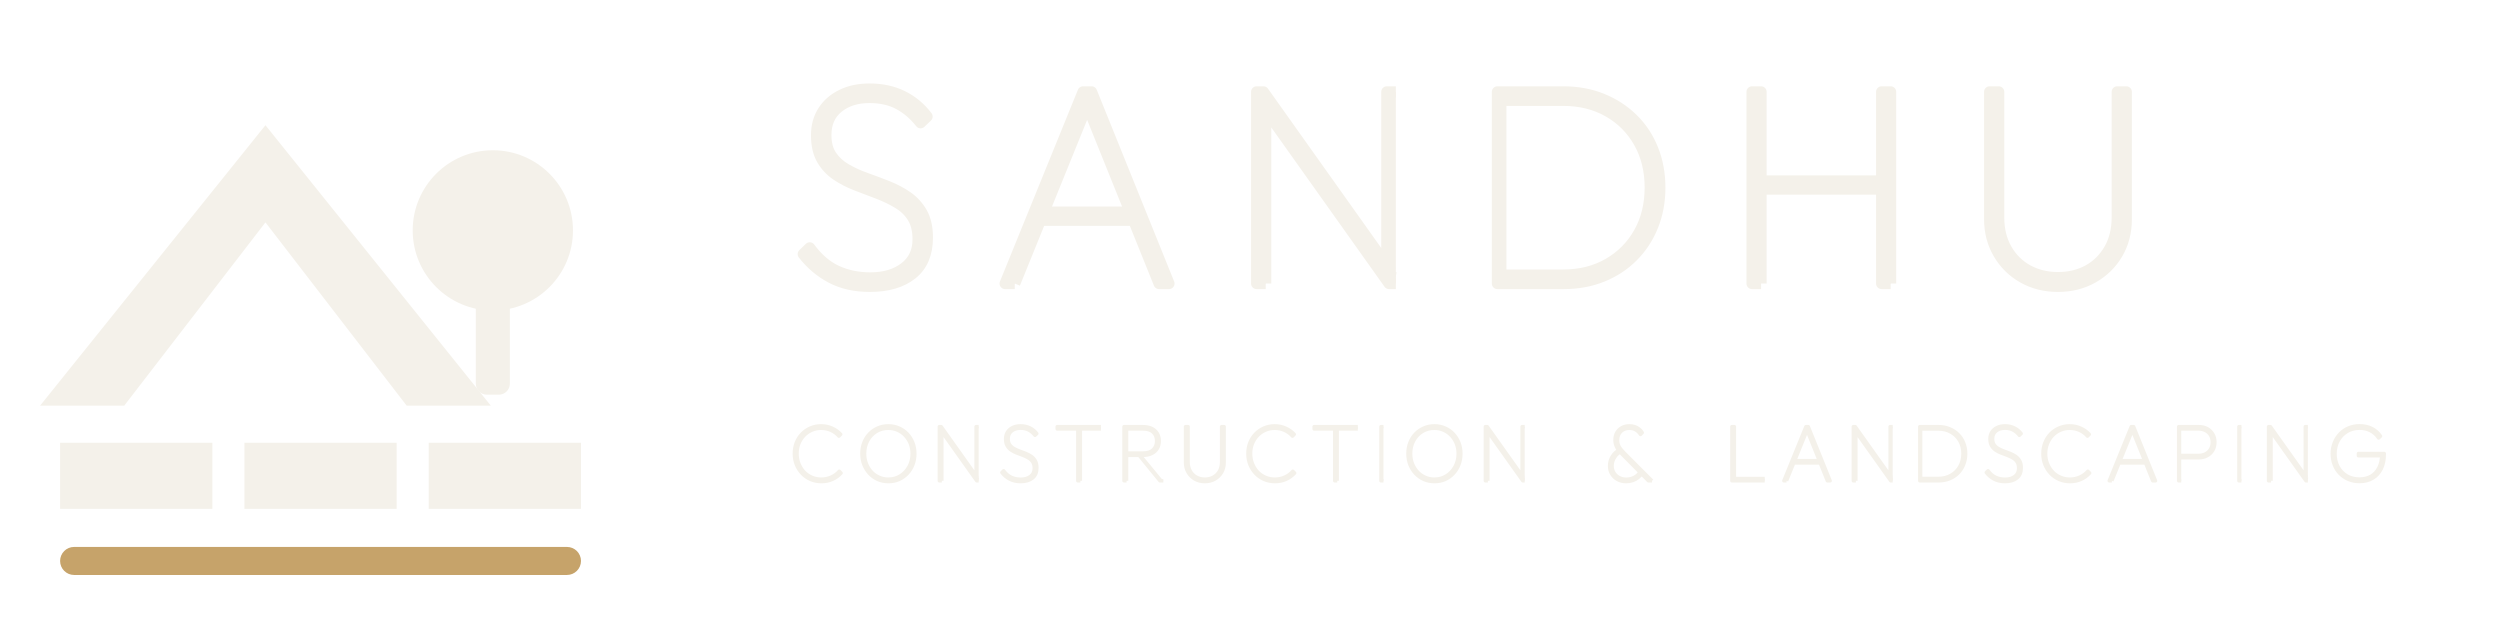
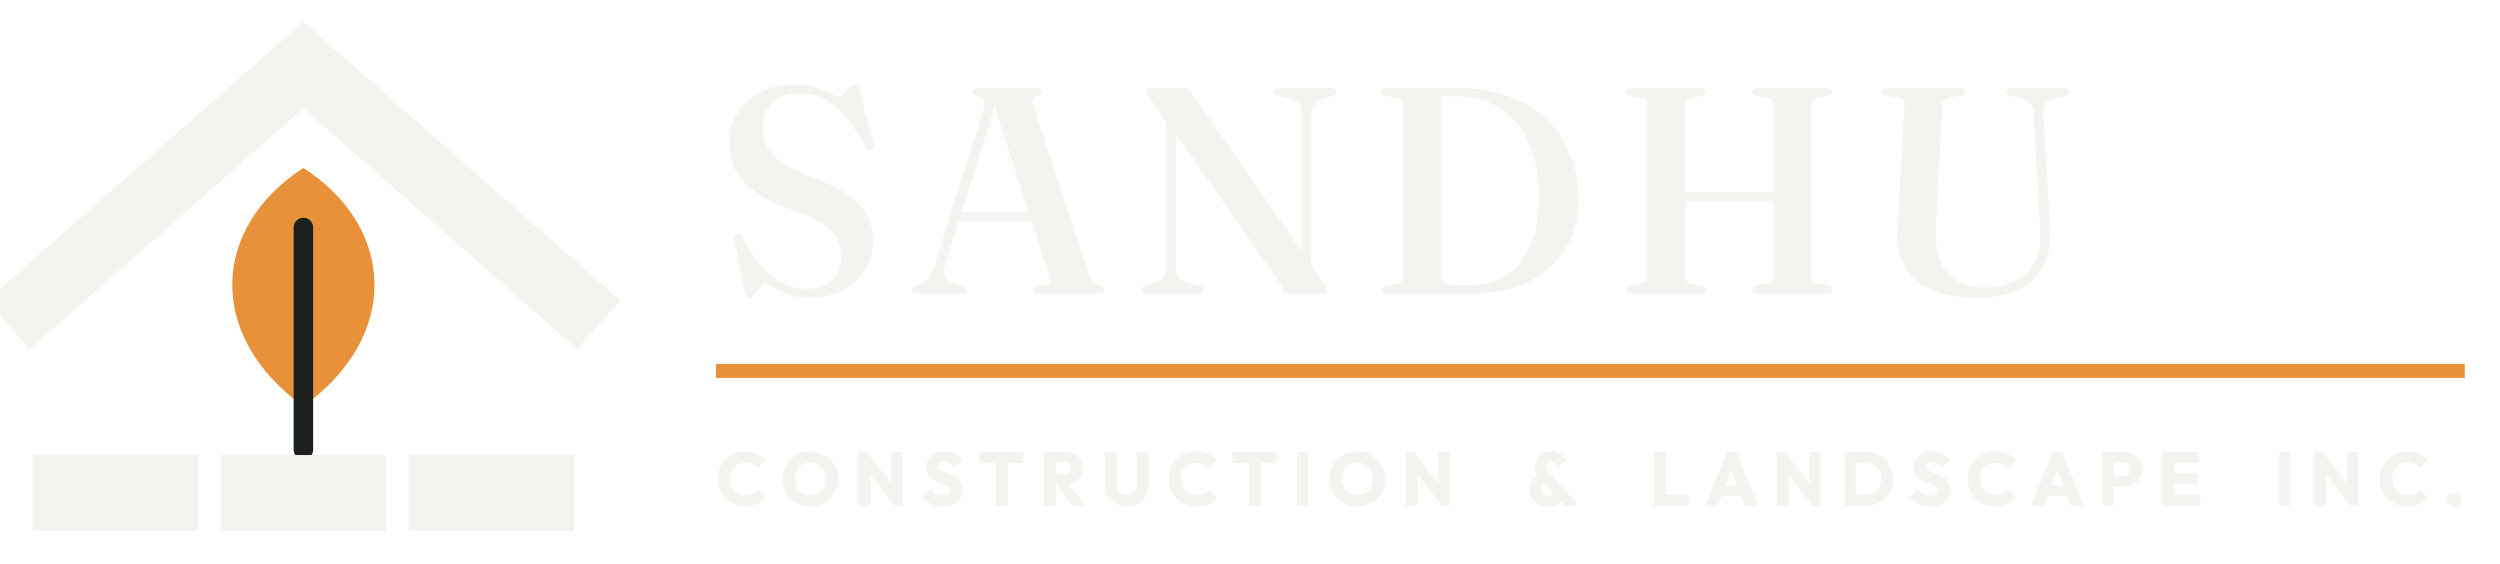
- <svg xmlns="http://www.w3.org/2000/svg" viewBox="0 0 405.56 104.00" fill="none" role="img" aria-label="Sandhu Construction and Landscaping">
-   <g transform="scale(1.625)">
-     <path fill="#F4F1EA" d="M4 40.5 26.5 12.5l22.5 28h-8.4L26.5 22.2 12.4 40.5H4Z" />
-     <circle cx="49.2" cy="23" r="8" fill="#F4F1EA" />
-     <rect x="47.5" y="29.2" width="3.4" height="10.2" rx="1.1" fill="#F4F1EA" />
-     <rect x="6" y="44.2" width="15.2" height="6.6" fill="#F4F1EA" />
-     <rect x="24.4" y="44.2" width="15.2" height="6.6" fill="#F4F1EA" />
-     <rect x="42.8" y="44.2" width="15.2" height="6.6" fill="#F4F1EA" />
-     <rect x="6" y="54.6" width="52" height="2.8" rx="1.4" fill="#C6A36A" />
+ <svg xmlns="http://www.w3.org/2000/svg" viewBox="0 0 426.00 96.00" fill="none" role="img" aria-label="Sandhu Construction and Landscape">
+   <g transform="translate(-7.38 -11.08) scale(1.8462)">
+     <path d="M7 34 L32 12 L57 34" fill="none" stroke="#F4F3EF" stroke-width="6" stroke-linejoin="miter" stroke-linecap="square" />
+     <path d="M32 21.5 C40.5 27 41 37 32 43.5 C23 37 23.5 27 32 21.5 Z" fill="#E8913A" />
+     <path d="M32 27 V47.5" stroke="#1C211E" stroke-width="1.8" stroke-linecap="round" />
+     <rect x="7" y="48" width="15.3" height="7" fill="#F4F3EF" />
+     <rect x="24.35" y="48" width="15.3" height="7" fill="#F4F3EF" />
+     <rect x="41.7" y="48" width="15.3" height="7" fill="#F4F3EF" />
  </g>
-   <path fill="#F4F1EA" stroke="#F4F1EA" stroke-width="1.8" stroke-linejoin="round" d="M13.11 0.46Q9.52 0.46 6.85-0.94Q4.19-2.35 2.30-4.78L3.36-5.80Q5.29-3.17 7.73-2.05Q10.17-0.92 13.20-0.92Q16.61-0.92 18.77-2.58Q20.93-4.23 20.93-7.18Q20.93-9.38 20.03-10.79Q19.14-12.19 17.66-13.06Q16.19-13.94 14.44-14.61Q12.70-15.27 10.95-15.94Q9.20-16.61 7.73-17.59Q6.26-18.58 5.36-20.12Q4.46-21.67 4.46-24.06Q4.46-26.31 5.54-27.99Q6.62-29.67 8.56-30.61Q10.49-31.56 13.06-31.56Q16.05-31.56 18.40-30.41Q20.75-29.26 22.40-27.09L21.34-26.08Q19.78-28.06 17.78-29.12Q15.78-30.18 13.06-30.18Q9.94-30.18 7.96-28.57Q5.98-26.96 5.98-24.10Q5.98-22.03 6.88-20.72Q7.77-19.41 9.25-18.56Q10.72-17.71 12.47-17.09Q14.21-16.47 15.96-15.78Q17.71-15.09 19.18-14.08Q20.65-13.06 21.55-11.48Q22.45-9.89 22.45-7.45Q22.45-3.54 19.94-1.54Q17.43 0.46 13.11 0.46 M36.62 0L35.05 0L47.70-31.10L49.08-31.10L61.64 0L60.03 0L48.02-29.81L48.71-29.81L36.62 0M56.40-10.26L40.34-10.26L40.34-11.59L56.40-11.59 M77.33 0L75.85 0L75.85-31.10L76.96-31.10L77.33-29.16L77.33 0M97.66-1.98L97.34 0L76.64-29.12L76.96-31.10L97.66-1.98M98.44 0L97.34 0L96.97-1.93L96.97-31.10L98.44-31.10 M125.67 0L115.41 0L115.41-1.38L125.58-1.38Q129.72-1.38 132.92-3.22Q136.11-5.06 137.91-8.26Q139.70-11.45 139.70-15.59Q139.70-19.69 137.91-22.88Q136.11-26.08 132.92-27.90Q129.72-29.72 125.58-29.72L115.60-29.72L115.60-31.10L125.58-31.10Q129.03-31.10 131.88-29.95Q134.73-28.80 136.85-26.73Q138.97-24.66 140.12-21.80Q141.27-18.95 141.27-15.55Q141.27-12.19 140.12-9.34Q138.97-6.49 136.87-4.39Q134.78-2.30 131.93-1.15Q129.08 0 125.67 0M116.38 0L114.91 0L114.91-31.10L116.38-31.10 M157.69 0L156.22 0L156.22-31.10L157.69-31.10L157.69 0M178.71 0L177.24 0L177.24-31.10L178.71-31.10L178.71 0M177.97-15.32L157.04-15.32L157.04-16.65L177.97-16.65 M205.85 0.46Q202.68 0.46 200.17-0.97Q197.66-2.39 196.21-4.88Q194.76-7.36 194.76-10.49L194.76-31.10L196.24-31.10L196.24-10.76Q196.24-7.77 197.50-5.57Q198.77-3.36 200.95-2.16Q203.14-0.97 205.85-0.97Q208.61-0.97 210.77-2.16Q212.93-3.36 214.20-5.57Q215.46-7.77 215.46-10.72L215.46-31.10L216.94-31.10L216.94-10.44Q216.94-7.31 215.49-4.85Q214.04-2.39 211.53-0.97Q209.02 0.46 205.85 0.46" transform="translate(128 46)" />
-   <path fill="#F4F1EA" stroke="#F4F1EA" stroke-width="0.55" stroke-linejoin="round" d="M5.27 0.13Q4.33 0.13 3.52-0.21Q2.72-0.56 2.12-1.18Q1.52-1.81 1.19-2.63Q0.86-3.46 0.86-4.41Q0.86-5.37 1.18-6.19Q1.51-7.01 2.10-7.62Q2.69-8.23 3.48-8.57Q4.28-8.92 5.20-8.92Q6.15-8.92 6.97-8.55Q7.79-8.19 8.39-7.54L8.09-7.24Q7.57-7.84 6.82-8.18Q6.07-8.52 5.20-8.52Q4.37-8.52 3.66-8.20Q2.95-7.89 2.42-7.33Q1.89-6.77 1.59-6.03Q1.30-5.28 1.30-4.41Q1.30-3.54 1.60-2.78Q1.90-2.03 2.42-1.46Q2.95-0.90 3.67-0.59Q4.39-0.27 5.23-0.27Q6.11-0.27 6.87-0.62Q7.63-0.96 8.15-1.56L8.45-1.26Q7.87-0.61 7.05-0.24Q6.23 0.13 5.27 0.13 M16.13 0.13Q15.21 0.13 14.42-0.21Q13.64-0.56 13.05-1.18Q12.47-1.81 12.14-2.63Q11.82-3.46 11.82-4.41Q11.82-5.37 12.14-6.19Q12.45-7.01 13.04-7.62Q13.62-8.23 14.40-8.57Q15.18-8.92 16.11-8.92Q17.03-8.92 17.82-8.57Q18.60-8.23 19.18-7.62Q19.76-7.01 20.09-6.18Q20.41-5.36 20.41-4.39Q20.41-3.45 20.09-2.62Q19.77-1.79 19.19-1.18Q18.60-0.56 17.83-0.21Q17.06 0.13 16.13 0.13M16.11-0.27Q17.21-0.27 18.08-0.82Q18.95-1.37 19.46-2.30Q19.97-3.24 19.97-4.41Q19.97-5.28 19.68-6.03Q19.38-6.77 18.86-7.33Q18.34-7.89 17.64-8.20Q16.94-8.52 16.11-8.52Q15-8.52 14.13-7.98Q13.26-7.44 12.76-6.51Q12.26-5.58 12.26-4.41Q12.26-3.54 12.55-2.78Q12.84-2.03 13.36-1.46Q13.88-0.90 14.59-0.59Q15.29-0.27 16.11-0.27 M24.79 0L24.38 0L24.38-8.79L24.69-8.79L24.79-8.24L24.79 0M30.54-0.56L30.45 0L24.60-8.23L24.69-8.79L30.54-0.56M30.76 0L30.45 0L30.34-0.55L30.34-8.79L30.76-8.79 M37.57 0.13Q36.56 0.13 35.80-0.27Q35.05-0.66 34.52-1.35L34.81-1.64Q35.36-0.90 36.05-0.58Q36.74-0.26 37.60-0.26Q38.56-0.26 39.17-0.73Q39.78-1.20 39.78-2.03Q39.78-2.65 39.53-3.05Q39.27-3.45 38.86-3.69Q38.44-3.94 37.95-4.13Q37.45-4.32 36.96-4.50Q36.47-4.69 36.05-4.97Q35.63-5.25 35.38-5.69Q35.13-6.12 35.13-6.80Q35.13-7.44 35.43-7.91Q35.74-8.39 36.28-8.65Q36.83-8.92 37.56-8.92Q38.40-8.92 39.07-8.59Q39.73-8.27 40.20-7.66L39.90-7.37Q39.46-7.93 38.89-8.23Q38.32-8.53 37.56-8.53Q36.67-8.53 36.11-8.07Q35.55-7.62 35.55-6.81Q35.55-6.23 35.81-5.86Q36.06-5.49 36.48-5.25Q36.89-5.01 37.39-4.83Q37.88-4.65 38.38-4.46Q38.87-4.26 39.29-3.98Q39.70-3.69 39.96-3.24Q40.21-2.80 40.21-2.11Q40.21-1 39.50-0.44Q38.79 0.13 37.57 0.13 M47.26 0L46.84 0L46.84-8.54L47.26-8.54L47.26 0M50.60-8.41L43.50-8.41L43.50-8.79L50.60-8.79 M57.37-4.13L54.55-4.13L54.55-4.51L57.43-4.51Q58.51-4.51 59.07-5.05Q59.63-5.59 59.63-6.46Q59.63-7.35 59.07-7.88Q58.51-8.41 57.43-8.41L54.55-8.41L54.55-8.79L57.37-8.79Q58.24-8.79 58.84-8.50Q59.44-8.20 59.75-7.68Q60.06-7.15 60.06-6.46Q60.06-5.77 59.75-5.25Q59.44-4.72 58.84-4.43Q58.24-4.13 57.37-4.13M54.76 0L54.34 0L54.34-8.79L54.76-8.79L54.76 0M60.72 0L60.16 0L56.64-4.32L57.10-4.39 M67.46 0.13Q66.56 0.13 65.85-0.27Q65.14-0.68 64.73-1.38Q64.32-2.08 64.32-2.96L64.32-8.79L64.74-8.79L64.74-3.04Q64.74-2.20 65.10-1.57Q65.45-0.95 66.07-0.61Q66.69-0.27 67.46-0.27Q68.24-0.27 68.85-0.61Q69.46-0.95 69.82-1.57Q70.17-2.20 70.17-3.03L70.17-8.79L70.59-8.79L70.59-2.95Q70.59-2.07 70.18-1.37Q69.77-0.68 69.06-0.27Q68.35 0.13 67.46 0.13 M78.84 0.13Q77.91 0.13 77.10-0.21Q76.30-0.56 75.70-1.18Q75.10-1.81 74.77-2.63Q74.44-3.46 74.44-4.41Q74.44-5.37 74.76-6.19Q75.09-7.01 75.68-7.62Q76.27-8.23 77.06-8.57Q77.86-8.92 78.78-8.92Q79.73-8.92 80.55-8.55Q81.37-8.19 81.97-7.54L81.67-7.24Q81.15-7.84 80.40-8.18Q79.65-8.52 78.78-8.52Q77.95-8.52 77.24-8.20Q76.53-7.89 76-7.33Q75.47-6.77 75.17-6.03Q74.88-5.28 74.88-4.41Q74.88-3.54 75.18-2.78Q75.48-2.03 76-1.46Q76.53-0.90 77.25-0.59Q77.97-0.27 78.81-0.27Q79.69-0.27 80.45-0.62Q81.21-0.96 81.73-1.56L82.03-1.26Q81.44-0.61 80.63-0.24Q79.81 0.13 78.84 0.13 M88.93 0L88.52 0L88.52-8.54L88.93-8.54L88.93 0M92.27-8.41L85.18-8.41L85.18-8.79L92.27-8.79 M96.43 0L96.02 0L96.02-8.79L96.43-8.79 M104.72 0.13Q103.79 0.13 103.01-0.21Q102.22-0.56 101.63-1.18Q101.05-1.81 100.72-2.63Q100.40-3.46 100.40-4.41Q100.40-5.37 100.72-6.19Q101.04-7.01 101.62-7.62Q102.21-8.23 102.99-8.57Q103.77-8.92 104.69-8.92Q105.61-8.92 106.40-8.57Q107.19-8.23 107.76-7.62Q108.34-7.01 108.67-6.18Q108.99-5.36 108.99-4.39Q108.99-3.45 108.67-2.62Q108.35-1.79 107.77-1.18Q107.19-0.56 106.41-0.21Q105.64 0.13 104.72 0.13M104.69-0.27Q105.79-0.27 106.66-0.82Q107.54-1.37 108.04-2.30Q108.55-3.24 108.55-4.41Q108.55-5.28 108.26-6.03Q107.97-6.77 107.44-7.33Q106.92-7.89 106.22-8.20Q105.52-8.52 104.69-8.52Q103.58-8.52 102.71-7.98Q101.84-7.44 101.34-6.51Q100.84-5.58 100.84-4.41Q100.84-3.54 101.13-2.78Q101.43-2.03 101.95-1.46Q102.47-0.90 103.17-0.59Q103.87-0.27 104.69-0.27 M113.37 0L112.96 0L112.96-8.79L113.27-8.79L113.37-8.24L113.37 0M119.12-0.56L119.03 0L113.18-8.23L113.27-8.79L119.12-0.56M119.34 0L119.03 0L118.92-0.55L118.92-8.79L119.34-8.79   M140 0L139.41 0L135.10-4.36Q134.52-4.93 134.26-5.47Q133.99-6.02 133.99-6.62Q133.99-7.31 134.28-7.82Q134.58-8.33 135.11-8.63Q135.64-8.92 136.33-8.92Q136.79-8.92 137.18-8.79Q137.57-8.66 137.88-8.42Q138.20-8.18 138.42-7.81L138.13-7.51Q137.80-8.01 137.35-8.26Q136.90-8.52 136.34-8.52Q135.47-8.52 134.94-7.99Q134.41-7.46 134.41-6.58Q134.41-6.05 134.64-5.59Q134.88-5.14 135.46-4.55L140 0M135.81 0.13Q135.03 0.13 134.42-0.20Q133.81-0.53 133.46-1.11Q133.11-1.68 133.11-2.42Q133.11-3.25 133.55-3.96Q133.99-4.67 134.72-5.02L134.97-4.73Q134.33-4.45 133.93-3.80Q133.52-3.16 133.52-2.42Q133.52-1.79 133.82-1.31Q134.12-0.82 134.64-0.54Q135.16-0.26 135.82-0.26Q136.55-0.26 137.18-0.60Q137.80-0.95 138.13-1.55L138.40-1.27Q138.15-0.85 137.75-0.53Q137.36-0.21 136.86-0.04Q136.37 0.13 135.81 0.13   M153.36 0L152.95 0L152.95-8.79L153.36-8.79L153.36 0M158.28 0L153.18 0L153.18-0.38L158.28-0.38 M161.82 0L161.38 0L164.96-8.79L165.35-8.79L168.90 0L168.44 0L165.05-8.42L165.24-8.42L161.82 0M167.41-2.90L162.88-2.90L162.88-3.28L167.41-3.28 M173.07 0L172.65 0L172.65-8.79L172.97-8.79L173.07-8.24L173.07 0M178.82-0.56L178.72 0L172.87-8.23L172.97-8.79L178.82-0.56M179.04 0L178.72 0L178.62-0.55L178.62-8.79L179.04-8.79 M186.47 0L183.57 0L183.57-0.39L186.45-0.39Q187.62-0.39 188.52-0.91Q189.42-1.43 189.93-2.33Q190.44-3.24 190.44-4.41Q190.44-5.56 189.93-6.47Q189.42-7.37 188.52-7.88Q187.62-8.40 186.45-8.40L183.63-8.40L183.63-8.79L186.45-8.79Q187.42-8.79 188.23-8.46Q189.03-8.14 189.63-7.55Q190.23-6.97 190.55-6.16Q190.88-5.36 190.88-4.39Q190.88-3.45 190.55-2.64Q190.23-1.83 189.64-1.24Q189.05-0.65 188.24-0.32Q187.43 0 186.47 0M183.85 0L183.43 0L183.43-8.79L183.85-8.79 M197.26 0.13Q196.25 0.13 195.49-0.27Q194.74-0.66 194.21-1.35L194.51-1.64Q195.05-0.90 195.74-0.58Q196.43-0.26 197.29-0.26Q198.25-0.26 198.86-0.73Q199.47-1.20 199.47-2.03Q199.47-2.65 199.22-3.05Q198.97-3.45 198.55-3.69Q198.13-3.94 197.64-4.13Q197.15-4.32 196.65-4.50Q196.16-4.69 195.74-4.97Q195.33-5.25 195.07-5.69Q194.82-6.12 194.82-6.80Q194.82-7.44 195.12-7.91Q195.43-8.39 195.98-8.65Q196.52-8.92 197.25-8.92Q198.09-8.92 198.76-8.59Q199.42-8.27 199.89-7.66L199.59-7.37Q199.15-7.93 198.58-8.23Q198.02-8.53 197.25-8.53Q196.37-8.53 195.81-8.07Q195.25-7.62 195.25-6.81Q195.25-6.23 195.50-5.86Q195.75-5.49 196.17-5.25Q196.59-5.01 197.08-4.83Q197.57-4.65 198.07-4.46Q198.56-4.26 198.98-3.98Q199.39-3.69 199.65-3.24Q199.90-2.80 199.90-2.11Q199.90-1 199.19-0.44Q198.48 0.13 197.26 0.13 M207.82 0.13Q206.88 0.13 206.08-0.21Q205.27-0.56 204.67-1.18Q204.07-1.81 203.74-2.63Q203.41-3.46 203.41-4.41Q203.41-5.37 203.74-6.19Q204.06-7.01 204.65-7.62Q205.24-8.23 206.04-8.57Q206.83-8.92 207.75-8.92Q208.70-8.92 209.52-8.55Q210.34-8.19 210.94-7.54L210.64-7.24Q210.12-7.84 209.37-8.18Q208.62-8.52 207.75-8.52Q206.92-8.52 206.21-8.20Q205.50-7.89 204.97-7.33Q204.44-6.77 204.15-6.03Q203.85-5.28 203.85-4.41Q203.85-3.54 204.15-2.78Q204.45-2.03 204.98-1.46Q205.50-0.90 206.23-0.59Q206.95-0.27 207.78-0.27Q208.66-0.27 209.42-0.62Q210.18-0.96 210.70-1.56L211-1.26Q210.42-0.61 209.60-0.24Q208.78 0.13 207.82 0.13 M214.60 0L214.16 0L217.74-8.79L218.13-8.79L221.68 0L221.22 0L217.83-8.42L218.02-8.42L214.60 0M220.19-2.90L215.66-2.90L215.66-3.28L220.19-3.28 M228.70-3.74L225.64-3.74L225.64-4.12L228.63-4.12Q229.28-4.12 229.79-4.38Q230.30-4.64 230.59-5.12Q230.88-5.60 230.88-6.27Q230.88-6.93 230.59-7.41Q230.30-7.89 229.79-8.15Q229.28-8.41 228.63-8.41L225.64-8.41L225.64-8.79L228.70-8.79Q229.45-8.79 230.04-8.48Q230.62-8.16 230.96-7.60Q231.31-7.03 231.31-6.27Q231.31-5.50 230.96-4.93Q230.62-4.37 230.04-4.06Q229.45-3.74 228.70-3.74M225.85 0L225.43 0L225.43-8.79L225.85-8.79 M235.61 0L235.20 0L235.20-8.79L235.61-8.79 M240.42 0L240.01 0L240.01-8.79L240.32-8.79L240.42-8.24L240.42 0M246.17-0.56L246.08 0L240.23-8.23L240.32-8.79L246.17-0.56M246.39 0L246.08 0L245.97-0.55L245.97-8.79L246.39-8.79 M254.77 0.12Q253.81 0.12 253-0.22Q252.19-0.56 251.60-1.16Q251-1.77 250.68-2.59Q250.35-3.42 250.35-4.39Q250.35-5.37 250.69-6.19Q251.02-7.02 251.62-7.64Q252.21-8.26 253.02-8.59Q253.83-8.93 254.79-8.93Q255.87-8.93 256.75-8.50Q257.63-8.06 258.18-7.25L257.87-6.94Q257.35-7.71 256.56-8.12Q255.78-8.53 254.79-8.53Q253.63-8.53 252.73-7.99Q251.82-7.45 251.31-6.51Q250.80-5.58 250.80-4.38Q250.80-3.20 251.30-2.27Q251.81-1.34 252.70-0.81Q253.59-0.29 254.75-0.29Q255.84-0.29 256.65-0.75Q257.45-1.22 257.90-2.10Q258.35-2.98 258.36-4.19L258.52-4.06L254.59-4.06L254.59-4.43L258.79-4.43L258.79-4.36Q258.79-2.95 258.30-1.95Q257.80-0.95 256.90-0.42Q256 0.12 254.77 0.12" transform="translate(128 78)" />
+   <path fill="#F4F3EF" d="M15.83 0.68Q13.60 0.68 12.08 0.09Q10.55-0.50 9.65-1.09Q8.75-1.68 8.35-1.68Q8.05-1.68 7.74-1.31Q7.43-0.95 7.11-0.48Q6.80 0 6.49 0.36Q6.18 0.73 5.83 0.73Q5.50 0.73 5.28 0.51Q5.05 0.30 4.98-0.12L3.10-9.22Q3.05-9.55 3.18-9.79Q3.30-10.03 3.58-10.12Q3.90-10.25 4.16-10.11Q4.42-9.98 4.60-9.60Q6.23-6.28 8-4.35Q9.78-2.43 11.64-1.61Q13.50-0.80 15.40-0.80Q18.15-0.80 19.74-2.29Q21.33-3.78 21.33-6.37Q21.33-7.98 20.61-9.34Q19.90-10.70 18.05-11.93Q16.20-13.15 12.75-14.33Q8.95-15.68 6.65-17.30Q4.35-18.93 3.33-20.99Q2.30-23.05 2.30-25.68Q2.30-28.62 3.74-30.86Q5.18-33.10 7.71-34.34Q10.25-35.58 13.58-35.58Q15.83-35.58 17.28-35.06Q18.73-34.55 19.60-34.04Q20.48-33.52 20.98-33.52Q21.40-33.52 21.80-34.05Q22.20-34.58 22.60-35.11Q23-35.65 23.48-35.65Q23.78-35.65 24-35.45Q24.23-35.25 24.38-34.73L26.88-25.50Q26.98-25.12 26.86-24.84Q26.75-24.55 26.43-24.45Q26.13-24.33 25.86-24.46Q25.60-24.60 25.40-24.93Q23.65-28.45 21.80-30.45Q19.95-32.45 18.03-33.29Q16.10-34.12 14.08-34.12Q11.33-34.12 9.64-32.49Q7.95-30.85 7.95-28.08Q7.95-26.43 8.66-25.01Q9.38-23.60 11.18-22.34Q12.98-21.08 16.25-19.85Q20.23-18.40 22.51-16.78Q24.80-15.15 25.79-13.21Q26.78-11.28 26.78-8.85Q26.75-6.20 25.46-4.05Q24.18-1.90 21.74-0.61Q19.30 0.68 15.83 0.68 M40.67-12.33L40.85-13.83L54.80-13.83L54.92-12.33L40.67-12.33M42.75-0.62Q42.75-0.35 42.55-0.17Q42.35 0 41.90 0L34.20 0Q33.80 0 33.59-0.17Q33.38-0.35 33.38-0.62Q33.38-0.85 33.51-1Q33.65-1.15 33.97-1.28L34.95-1.60Q35.67-1.90 36.21-2.56Q36.75-3.23 37.25-4.80L45.63-31.45Q45.90-32.37 45.70-32.85Q45.50-33.33 44.65-33.60Q44.15-33.80 43.95-33.96Q43.75-34.12 43.75-34.37Q43.75-34.68 43.96-34.84Q44.17-35 44.60-35L54.77-35Q55.20-35 55.41-34.84Q55.63-34.68 55.63-34.40Q55.63-34.12 55.42-33.95Q55.22-33.77 54.75-33.62Q54.08-33.50 53.94-33.20Q53.80-32.90 54.05-32.20L63.52-3.30Q63.80-2.40 64.24-1.98Q64.67-1.55 65.42-1.37Q65.88-1.23 66.03-1.06Q66.17-0.90 66.17-0.62Q66.17-0.35 65.96-0.17Q65.75 0 65.32 0L54.97 0Q54.55 0 54.34-0.17Q54.13-0.35 54.13-0.62Q54.13-0.87 54.29-1.03Q54.45-1.17 54.80-1.28L56.25-1.53Q56.88-1.68 56.94-2.06Q57-2.45 56.75-3.23L47.27-32.52L47.95-33.25L39.07-4.95Q38.77-3.98 38.89-3.33Q39-2.68 39.50-2.26Q40-1.85 40.88-1.55L42.10-1.28Q42.42-1.17 42.59-1.03Q42.75-0.87 42.75-0.62 M83.10-0.62Q83.10-0.35 82.90-0.17Q82.70 0 82.25 0L73.30 0Q72.88 0 72.66-0.17Q72.45-0.35 72.45-0.62Q72.45-1.10 73.13-1.35L74.63-1.78Q75.70-2.12 76.21-2.69Q76.72-3.25 76.72-4.42L76.72-28.48Q76.72-29.05 76.60-29.40Q76.47-29.75 75.95-30.43L73.72-33.55Q73.50-33.90 73.38-34.10Q73.25-34.30 73.25-34.48Q73.25-34.75 73.44-34.87Q73.63-35 73.95-35L79.70-35Q80.15-35 80.45-34.80Q80.75-34.60 81.10-34.10L100.58-6.05L99.83-4.37L99.83-30.58Q99.83-31.73 99.33-32.30Q98.83-32.87 97.70-33.23L95.75-33.65Q95.08-33.93 95.08-34.37Q95.08-34.68 95.29-34.84Q95.50-35 95.92-35L104.90-35Q105.33-35 105.54-34.84Q105.75-34.68 105.75-34.37Q105.75-33.93 105.08-33.65L103.55-33.23Q102.50-32.90 101.97-32.33Q101.45-31.75 101.45-30.58L101.45-5.75Q101.45-5.23 101.58-4.83Q101.70-4.42 101.92-4.08L103.58-1.75Q103.90-1.28 104-1.03Q104.10-0.78 104.10-0.58Q104.10-0.32 103.91-0.16Q103.72 0 103.33 0L97.30 0Q96.55 0 96.55-0.62Q96.55-0.93 96.44-1.19Q96.33-1.45 95.90-2.02L76.80-29.50L78.35-30.33L78.35-4.40Q78.35-3.28 78.86-2.70Q79.38-2.12 80.45-1.78L82.42-1.35Q83.10-1.07 83.10-0.62 M113.43-0.62Q113.43-1.15 114.08-1.33L115.98-1.65Q116.50-1.78 116.76-2.04Q117.03-2.30 117.03-2.73L117.03-32.25Q117.03-32.70 116.76-32.96Q116.50-33.23 115.98-33.35L114.08-33.68Q113.43-33.85 113.43-34.37Q113.43-34.68 113.64-34.84Q113.85-35 114.28-35L126.45-35Q131.05-35 134.83-33.66Q138.60-32.33 141.31-29.83Q144.03-27.33 145.50-23.86Q146.98-20.40 146.98-16.12Q146.98-11.30 144.78-7.66Q142.58-4.03 138.54-2.01Q134.50 0 128.95 0L114.28 0Q113.83 0 113.63-0.17Q113.43-0.35 113.43-0.62M125.38-1.42L128.65-1.42Q132.10-1.42 134.70-3.08Q137.30-4.73 138.76-8.09Q140.23-11.45 140.23-16.55Q140.23-20.53 139.25-23.69Q138.28-26.85 136.44-29.05Q134.60-31.25 131.98-32.41Q129.35-33.58 126.05-33.58L123.48-33.58L123.48-3.03Q123.48-2.23 123.95-1.83Q124.43-1.42 125.38-1.42 M161.70-15.80L161.70-17.28L182.58-17.28L182.58-15.80L161.70-15.80M165.15-32.30L165.15-2.70Q165.15-2.27 165.44-2.02Q165.72-1.78 166.25-1.65L168.08-1.33Q168.75-1.15 168.75-0.62Q168.75-0.35 168.55-0.17Q168.35 0 167.90 0L155.95 0Q155.50 0 155.30-0.17Q155.10-0.35 155.10-0.62Q155.10-1.15 155.78-1.33L157.60-1.65Q158.15-1.78 158.43-2.02Q158.70-2.27 158.70-2.70L158.70-32.30Q158.70-32.73 158.43-32.98Q158.15-33.23 157.60-33.35L155.78-33.68Q155.10-33.85 155.10-34.37Q155.10-34.68 155.30-34.84Q155.50-35 155.95-35L167.90-35Q168.35-35 168.55-34.84Q168.75-34.68 168.75-34.37Q168.75-33.85 168.08-33.68L166.25-33.35Q165.72-33.23 165.44-32.98Q165.15-32.73 165.15-32.30M186.63-32.30L186.63-2.70Q186.63-2.27 186.91-2.02Q187.20-1.78 187.73-1.65L189.55-1.33Q190.23-1.15 190.23-0.62Q190.23-0.35 190.03-0.17Q189.83 0 189.38 0L177.43 0Q176.98 0 176.78-0.17Q176.58-0.35 176.58-0.62Q176.58-1.15 177.25-1.33L179.08-1.65Q179.63-1.78 179.90-2.02Q180.18-2.27 180.18-2.70L180.18-32.30Q180.18-32.73 179.90-32.98Q179.63-33.23 179.08-33.35L177.25-33.68Q176.58-33.85 176.58-34.37Q176.58-34.68 176.78-34.84Q176.98-35 177.43-35L189.38-35Q189.83-35 190.03-34.84Q190.23-34.68 190.23-34.37Q190.23-33.85 189.55-33.68L187.73-33.35Q187.20-33.23 186.91-32.98Q186.63-32.73 186.63-32.30 M225.40-14.93L224.53-30.70Q224.45-31.75 223.95-32.37Q223.45-33 222.33-33.30L220.65-33.65Q220.18-33.75 220.01-33.93Q219.85-34.10 219.85-34.37Q219.85-34.65 220.06-34.83Q220.28-35 220.65-35L229.73-35Q230.13-35 230.34-34.83Q230.55-34.65 230.55-34.37Q230.55-34.10 230.35-33.93Q230.15-33.75 229.70-33.62L228.23-33.27Q227.10-33 226.60-32.31Q226.10-31.62 226.18-30.62L227.08-15.03Q227.18-13.73 227.24-12.46Q227.30-11.20 227.33-9.85Q227.38-6.85 226.08-4.45Q224.78-2.05 222.04-0.65Q219.30 0.75 215 0.75Q210.40 0.75 207.34-0.55Q204.28-1.85 202.78-4.19Q201.28-6.53 201.30-9.60Q201.30-10.25 201.35-11.30Q201.40-12.35 201.48-13.55Q201.55-14.75 201.60-15.85L202.55-32.20Q202.58-32.73 202.26-32.99Q201.95-33.25 201.25-33.37L199.55-33.65Q198.73-33.83 198.73-34.37Q198.73-34.65 198.94-34.83Q199.15-35 199.55-35L212-35Q212.40-35 212.61-34.83Q212.83-34.65 212.83-34.37Q212.83-34.10 212.64-33.93Q212.45-33.75 212-33.65L210.23-33.37Q209.60-33.25 209.31-33Q209.03-32.75 209-32.18L208.08-15.95Q207.98-14.12 207.94-12.60Q207.90-11.08 207.88-9.95Q207.83-5.37 210.09-3.18Q212.35-0.98 216.35-0.98Q219.23-0.98 221.31-2.04Q223.40-3.10 224.54-5.08Q225.68-7.05 225.63-9.78Q225.60-11.45 225.54-12.66Q225.48-13.87 225.40-14.93" transform="translate(122 50)" />
+   <rect x="122" y="62" width="298.00" height="2.4" fill="#E8913A" />
+   <path fill="#F4F3EF" stroke="#F4F3EF" stroke-width="0.35" stroke-linejoin="round" d="M4.98 0.13Q4.01 0.13 3.19-0.22Q2.36-0.56 1.74-1.18Q1.13-1.80 0.79-2.62Q0.46-3.45 0.46-4.40Q0.46-5.35 0.79-6.18Q1.13-7 1.74-7.61Q2.36-8.22 3.18-8.58Q4-8.93 4.98-8.93Q6.03-8.93 6.83-8.58Q7.63-8.24 8.24-7.64L7.09-6.49Q6.73-6.89 6.20-7.11Q5.68-7.34 4.98-7.34Q4.36-7.34 3.86-7.13Q3.35-6.93 2.98-6.53Q2.60-6.14 2.40-5.59Q2.20-5.05 2.20-4.40Q2.20-3.74 2.40-3.20Q2.60-2.66 2.98-2.27Q3.35-1.87 3.86-1.66Q4.36-1.45 4.98-1.45Q5.71-1.45 6.24-1.68Q6.78-1.90 7.14-2.31L8.29-1.16Q7.68-0.55 6.86-0.21Q6.05 0.13 4.98 0.13 M16.09 0.14Q15.13 0.14 14.29-0.21Q13.46-0.56 12.84-1.18Q12.23-1.80 11.88-2.63Q11.53-3.46 11.53-4.41Q11.53-5.36 11.87-6.18Q12.21-7 12.83-7.62Q13.45-8.24 14.28-8.58Q15.10-8.93 16.06-8.93Q17.04-8.93 17.86-8.58Q18.69-8.24 19.31-7.62Q19.93-7 20.28-6.18Q20.63-5.35 20.63-4.40Q20.63-3.45 20.28-2.62Q19.93-1.80 19.31-1.18Q18.69-0.56 17.87-0.21Q17.05 0.14 16.09 0.14M16.06-1.45Q16.91-1.45 17.54-1.83Q18.16-2.20 18.52-2.86Q18.88-3.53 18.88-4.41Q18.88-5.06 18.68-5.60Q18.48-6.14 18.10-6.53Q17.73-6.93 17.21-7.14Q16.70-7.35 16.06-7.35Q15.24-7.35 14.61-6.98Q13.98-6.61 13.62-5.95Q13.26-5.29 13.26-4.41Q13.26-3.75 13.47-3.20Q13.68-2.65 14.04-2.26Q14.41-1.87 14.93-1.66Q15.45-1.45 16.06-1.45 M26.18 0L24.48 0L24.48-8.79L25.66-8.79L26.18-7.09L26.18 0M30.88-2.04L30.55 0L25.34-6.75L25.66-8.79L30.88-2.04M31.78 0L30.55 0L30.06-1.65L30.06-8.79L31.78-8.79 M38.61 0.13Q37.55 0.13 36.79-0.24Q36.04-0.60 35.43-1.33L36.55-2.45Q36.94-1.94 37.45-1.66Q37.96-1.37 38.70-1.37Q39.36-1.37 39.76-1.64Q40.15-1.90 40.15-2.36Q40.15-2.76 39.93-3.01Q39.70-3.26 39.33-3.44Q38.96-3.61 38.52-3.76Q38.08-3.90 37.63-4.09Q37.19-4.28 36.82-4.56Q36.45-4.84 36.23-5.28Q36-5.73 36-6.40Q36-7.20 36.39-7.76Q36.77-8.33 37.45-8.62Q38.13-8.93 38.98-8.93Q39.88-8.93 40.60-8.59Q41.33-8.25 41.79-7.71L40.66-6.59Q40.28-7.01 39.87-7.21Q39.46-7.41 38.95-7.41Q38.36-7.41 38.02-7.19Q37.69-6.96 37.69-6.54Q37.69-6.18 37.91-5.95Q38.14-5.73 38.51-5.56Q38.88-5.40 39.32-5.25Q39.76-5.10 40.21-4.91Q40.65-4.73 41.02-4.42Q41.39-4.12 41.61-3.66Q41.84-3.19 41.84-2.50Q41.84-1.28 40.98-0.58Q40.11 0.13 38.61 0.13 M49.56 0L47.85 0L47.85-8.60L49.56-8.60L49.56 0M52.36-7.28L45.05-7.28L45.05-8.79L52.36-8.79 M59.45-3.68L57.29-3.68L57.29-5L59.33-5Q59.95-5 60.29-5.32Q60.64-5.64 60.64-6.20Q60.64-6.71 60.29-7.06Q59.95-7.40 59.33-7.40L57.29-7.40L57.29-8.79L59.48-8.79Q60.33-8.79 60.97-8.46Q61.61-8.12 61.97-7.55Q62.33-6.98 62.33-6.23Q62.33-5.45 61.97-4.88Q61.61-4.31 60.96-3.99Q60.31-3.68 59.45-3.68M57.74 0L56.04 0L56.04-8.79L57.74-8.79L57.74 0M62.90 0L60.84 0L57.94-3.80L59.50-4.29 M70 0.13Q68.96 0.13 68.16-0.33Q67.35-0.79 66.89-1.59Q66.42-2.39 66.42-3.40L66.42-8.79L68.13-8.79L68.13-3.35Q68.13-2.76 68.37-2.34Q68.61-1.91 69.04-1.68Q69.48-1.45 70-1.45Q70.54-1.45 70.95-1.68Q71.36-1.91 71.61-2.34Q71.85-2.76 71.85-3.34L71.85-8.79L73.56-8.79L73.56-3.39Q73.56-2.37 73.10-1.58Q72.64-0.79 71.84-0.33Q71.05 0.13 70 0.13 M81.81 0.13Q80.85 0.13 80.03-0.22Q79.20-0.56 78.58-1.18Q77.96-1.80 77.63-2.62Q77.30-3.45 77.30-4.40Q77.30-5.35 77.63-6.18Q77.96-7 78.58-7.61Q79.20-8.22 80.02-8.58Q80.84-8.93 81.81-8.93Q82.86-8.93 83.66-8.58Q84.46-8.24 85.08-7.64L83.93-6.49Q83.56-6.89 83.04-7.11Q82.51-7.34 81.81-7.34Q81.20-7.34 80.69-7.13Q80.19-6.93 79.81-6.53Q79.44-6.14 79.24-5.59Q79.04-5.05 79.04-4.40Q79.04-3.74 79.24-3.20Q79.44-2.66 79.81-2.27Q80.19-1.87 80.69-1.66Q81.20-1.45 81.81-1.45Q82.55-1.45 83.08-1.68Q83.61-1.90 83.98-2.31L85.13-1.16Q84.51-0.55 83.70-0.21Q82.89 0.13 81.81 0.13 M92.70 0L90.99 0L90.99-8.60L92.70-8.60L92.70 0M95.50-7.28L88.19-7.28L88.19-8.79L95.50-8.79 M100.88 0L99.18 0L99.18-8.79L100.88-8.79 M109.29 0.14Q108.33 0.14 107.49-0.21Q106.66-0.56 106.04-1.18Q105.43-1.80 105.08-2.63Q104.73-3.46 104.73-4.41Q104.73-5.36 105.07-6.18Q105.41-7 106.03-7.62Q106.65-8.24 107.48-8.58Q108.30-8.93 109.26-8.93Q110.24-8.93 111.06-8.58Q111.89-8.24 112.51-7.62Q113.13-7 113.48-6.18Q113.83-5.35 113.83-4.40Q113.83-3.45 113.48-2.62Q113.13-1.80 112.51-1.18Q111.89-0.56 111.07-0.21Q110.25 0.14 109.29 0.14M109.26-1.45Q110.11-1.45 110.74-1.83Q111.36-2.20 111.72-2.86Q112.08-3.53 112.08-4.41Q112.08-5.06 111.88-5.60Q111.68-6.14 111.30-6.53Q110.93-6.93 110.41-7.14Q109.90-7.35 109.26-7.35Q108.44-7.35 107.81-6.98Q107.18-6.61 106.82-5.95Q106.46-5.29 106.46-4.41Q106.46-3.75 106.67-3.20Q106.88-2.65 107.24-2.26Q107.61-1.87 108.13-1.66Q108.65-1.45 109.26-1.45 M119.38 0L117.68 0L117.68-8.79L118.86-8.79L119.38-7.09L119.38 0M124.08-2.04L123.75 0L118.54-6.75L118.86-8.79L124.08-2.04M124.98 0L123.75 0L123.26-1.65L123.26-8.79L124.98-8.79   M146.65 0L144.71 0L140.61-4.50Q140.15-5.01 139.93-5.48Q139.70-5.95 139.70-6.51Q139.70-7.18 140.03-7.73Q140.36-8.28 140.94-8.60Q141.53-8.93 142.28-8.93Q142.86-8.93 143.33-8.74Q143.79-8.56 144.13-8.28Q144.48-7.99 144.69-7.66L143.56-6.61Q143.30-6.98 143-7.18Q142.70-7.39 142.30-7.39Q141.88-7.39 141.59-7.14Q141.30-6.89 141.30-6.51Q141.30-6.16 141.45-5.92Q141.60-5.68 141.86-5.36L146.65 0M141.78 0.13Q140.88 0.13 140.21-0.22Q139.54-0.58 139.17-1.18Q138.80-1.79 138.80-2.56Q138.80-3.36 139.23-4Q139.66-4.64 140.51-5.04L141.25-3.99Q140.83-3.79 140.61-3.46Q140.39-3.12 140.39-2.64Q140.39-2.26 140.56-1.98Q140.74-1.70 141.06-1.54Q141.39-1.39 141.81-1.39Q142.35-1.39 142.71-1.61Q143.08-1.84 143.29-2.19L144.39-0.99Q144.14-0.69 143.74-0.44Q143.34-0.19 142.84-0.03Q142.34 0.13 141.78 0.13   M161.71 0L160.01 0L160.01-8.79L161.71-8.79L161.71 0M165.74 0L161.26 0L161.26-1.51L165.74-1.51 M170.59 0L168.81 0L172.35-8.79L173.74-8.79L177.26 0L175.45 0L172.72-7.21L173.35-7.21L170.59 0M175.41-1.64L170.69-1.64L170.69-3.06L175.41-3.06 M182.60 0L180.90 0L180.90-8.79L182.09-8.79L182.60-7.09L182.60 0M187.30-2.04L186.97 0L181.76-6.75L182.09-8.79L187.30-2.04M188.20 0L186.97 0L186.49-1.65L186.49-8.79L188.20-8.79 M195.94 0L193.65 0L193.65-1.51L195.89-1.51Q196.74-1.51 197.38-1.87Q198.01-2.23 198.37-2.87Q198.72-3.53 198.72-4.41Q198.72-5.28 198.36-5.92Q198-6.56 197.36-6.92Q196.72-7.28 195.89-7.28L193.61-7.28L193.61-8.79L195.91-8.79Q196.89-8.79 197.72-8.46Q198.55-8.14 199.17-7.54Q199.79-6.95 200.13-6.15Q200.47-5.35 200.47-4.40Q200.47-3.45 200.13-2.64Q199.79-1.84 199.18-1.24Q198.56-0.65 197.73-0.32Q196.90 0 195.94 0M194.19 0L192.49 0L192.49-8.79L194.19-8.79 M206.88 0.13Q205.81 0.13 205.06-0.24Q204.30-0.60 203.69-1.33L204.81-2.45Q205.20-1.94 205.71-1.66Q206.23-1.37 206.96-1.37Q207.63-1.37 208.02-1.64Q208.41-1.90 208.41-2.36Q208.41-2.76 208.19-3.01Q207.96-3.26 207.59-3.44Q207.23-3.61 206.78-3.76Q206.34-3.90 205.89-4.09Q205.45-4.28 205.08-4.56Q204.71-4.84 204.49-5.28Q204.26-5.73 204.26-6.40Q204.26-7.20 204.65-7.76Q205.04-8.33 205.71-8.62Q206.39-8.93 207.24-8.93Q208.14-8.93 208.86-8.59Q209.59-8.25 210.05-7.71L208.93-6.59Q208.54-7.01 208.13-7.21Q207.73-7.41 207.21-7.41Q206.63-7.41 206.29-7.19Q205.95-6.96 205.95-6.54Q205.95-6.18 206.18-5.95Q206.40-5.73 206.77-5.56Q207.14-5.40 207.58-5.25Q208.03-5.10 208.47-4.91Q208.91-4.73 209.28-4.42Q209.65-4.12 209.88-3.66Q210.10-3.19 210.10-2.50Q210.10-1.28 209.24-0.58Q208.38 0.13 206.88 0.13 M218.01 0.13Q217.05 0.13 216.23-0.22Q215.40-0.56 214.78-1.18Q214.16-1.80 213.83-2.62Q213.50-3.45 213.50-4.40Q213.50-5.35 213.83-6.18Q214.16-7 214.78-7.61Q215.40-8.22 216.22-8.58Q217.04-8.93 218.01-8.93Q219.06-8.93 219.86-8.58Q220.66-8.24 221.28-7.64L220.13-6.49Q219.76-6.89 219.24-7.11Q218.71-7.34 218.01-7.34Q217.40-7.34 216.89-7.13Q216.39-6.93 216.01-6.53Q215.64-6.14 215.44-5.59Q215.24-5.05 215.24-4.40Q215.24-3.74 215.44-3.20Q215.64-2.66 216.01-2.27Q216.39-1.87 216.89-1.66Q217.40-1.45 218.01-1.45Q218.75-1.45 219.28-1.68Q219.81-1.90 220.18-2.31L221.33-1.16Q220.71-0.55 219.90-0.21Q219.09 0.13 218.01 0.13 M226.14 0L224.36 0L227.90-8.79L229.29-8.79L232.81 0L231 0L228.28-7.21L228.90-7.21L226.14 0M230.96-1.64L226.24-1.64L226.24-3.06L230.96-3.06 M239.91-3.26L237.70-3.26L237.70-4.65L239.74-4.65Q240.14-4.65 240.46-4.81Q240.79-4.98 240.98-5.28Q241.16-5.59 241.16-6.03Q241.16-6.45 240.98-6.76Q240.79-7.08 240.46-7.24Q240.14-7.40 239.74-7.40L237.70-7.40L237.70-8.79L239.91-8.79Q240.75-8.79 241.42-8.45Q242.09-8.11 242.48-7.49Q242.86-6.87 242.86-6.03Q242.86-5.18 242.48-4.56Q242.09-3.94 241.42-3.60Q240.75-3.26 239.91-3.26M238.15 0L236.45 0L236.45-8.79L238.15-8.79 M248.35 0L246.65 0L246.65-8.79L248.35-8.79L248.35 0M252.76 0L247.90 0L247.90-1.50L252.76-1.50L252.76 0M252.32-3.76L247.90-3.76L247.90-5.21L252.32-5.21L252.32-3.76M252.70-7.29L247.90-7.29L247.90-8.79L252.70-8.79   M268.25 0L266.55 0L266.55-8.79L268.25-8.79 M274.25 0L272.55 0L272.55-8.79L273.74-8.79L274.25-7.09L274.25 0M278.95-2.04L278.63 0L273.41-6.75L273.74-8.79L278.95-2.04M279.85 0L278.63 0L278.14-1.65L278.14-8.79L279.85-8.79 M288.21 0.13Q287.25 0.13 286.42-0.22Q285.60-0.56 284.98-1.18Q284.36-1.80 284.03-2.62Q283.70-3.45 283.70-4.40Q283.70-5.35 284.03-6.18Q284.36-7 284.98-7.61Q285.60-8.22 286.42-8.58Q287.24-8.93 288.21-8.93Q289.26-8.93 290.06-8.58Q290.86-8.24 291.47-7.64L290.32-6.49Q289.96-6.89 289.44-7.11Q288.91-7.34 288.21-7.34Q287.60-7.34 287.09-7.13Q286.59-6.93 286.21-6.53Q285.84-6.14 285.64-5.59Q285.44-5.05 285.44-4.40Q285.44-3.74 285.64-3.20Q285.84-2.66 286.21-2.27Q286.59-1.87 287.09-1.66Q287.60-1.45 288.21-1.45Q288.95-1.45 289.48-1.68Q290.01-1.90 290.37-2.31L291.52-1.16Q290.91-0.55 290.10-0.21Q289.29 0.13 288.21 0.13 M296.16 0.13Q295.71 0.13 295.42-0.17Q295.14-0.48 295.14-0.91Q295.14-1.35 295.42-1.65Q295.71-1.95 296.16-1.95Q296.60-1.95 296.89-1.65Q297.17-1.35 297.17-0.91Q297.17-0.48 296.89-0.17Q296.60 0.13 296.16 0.13" transform="translate(122 86)" />
</svg>
